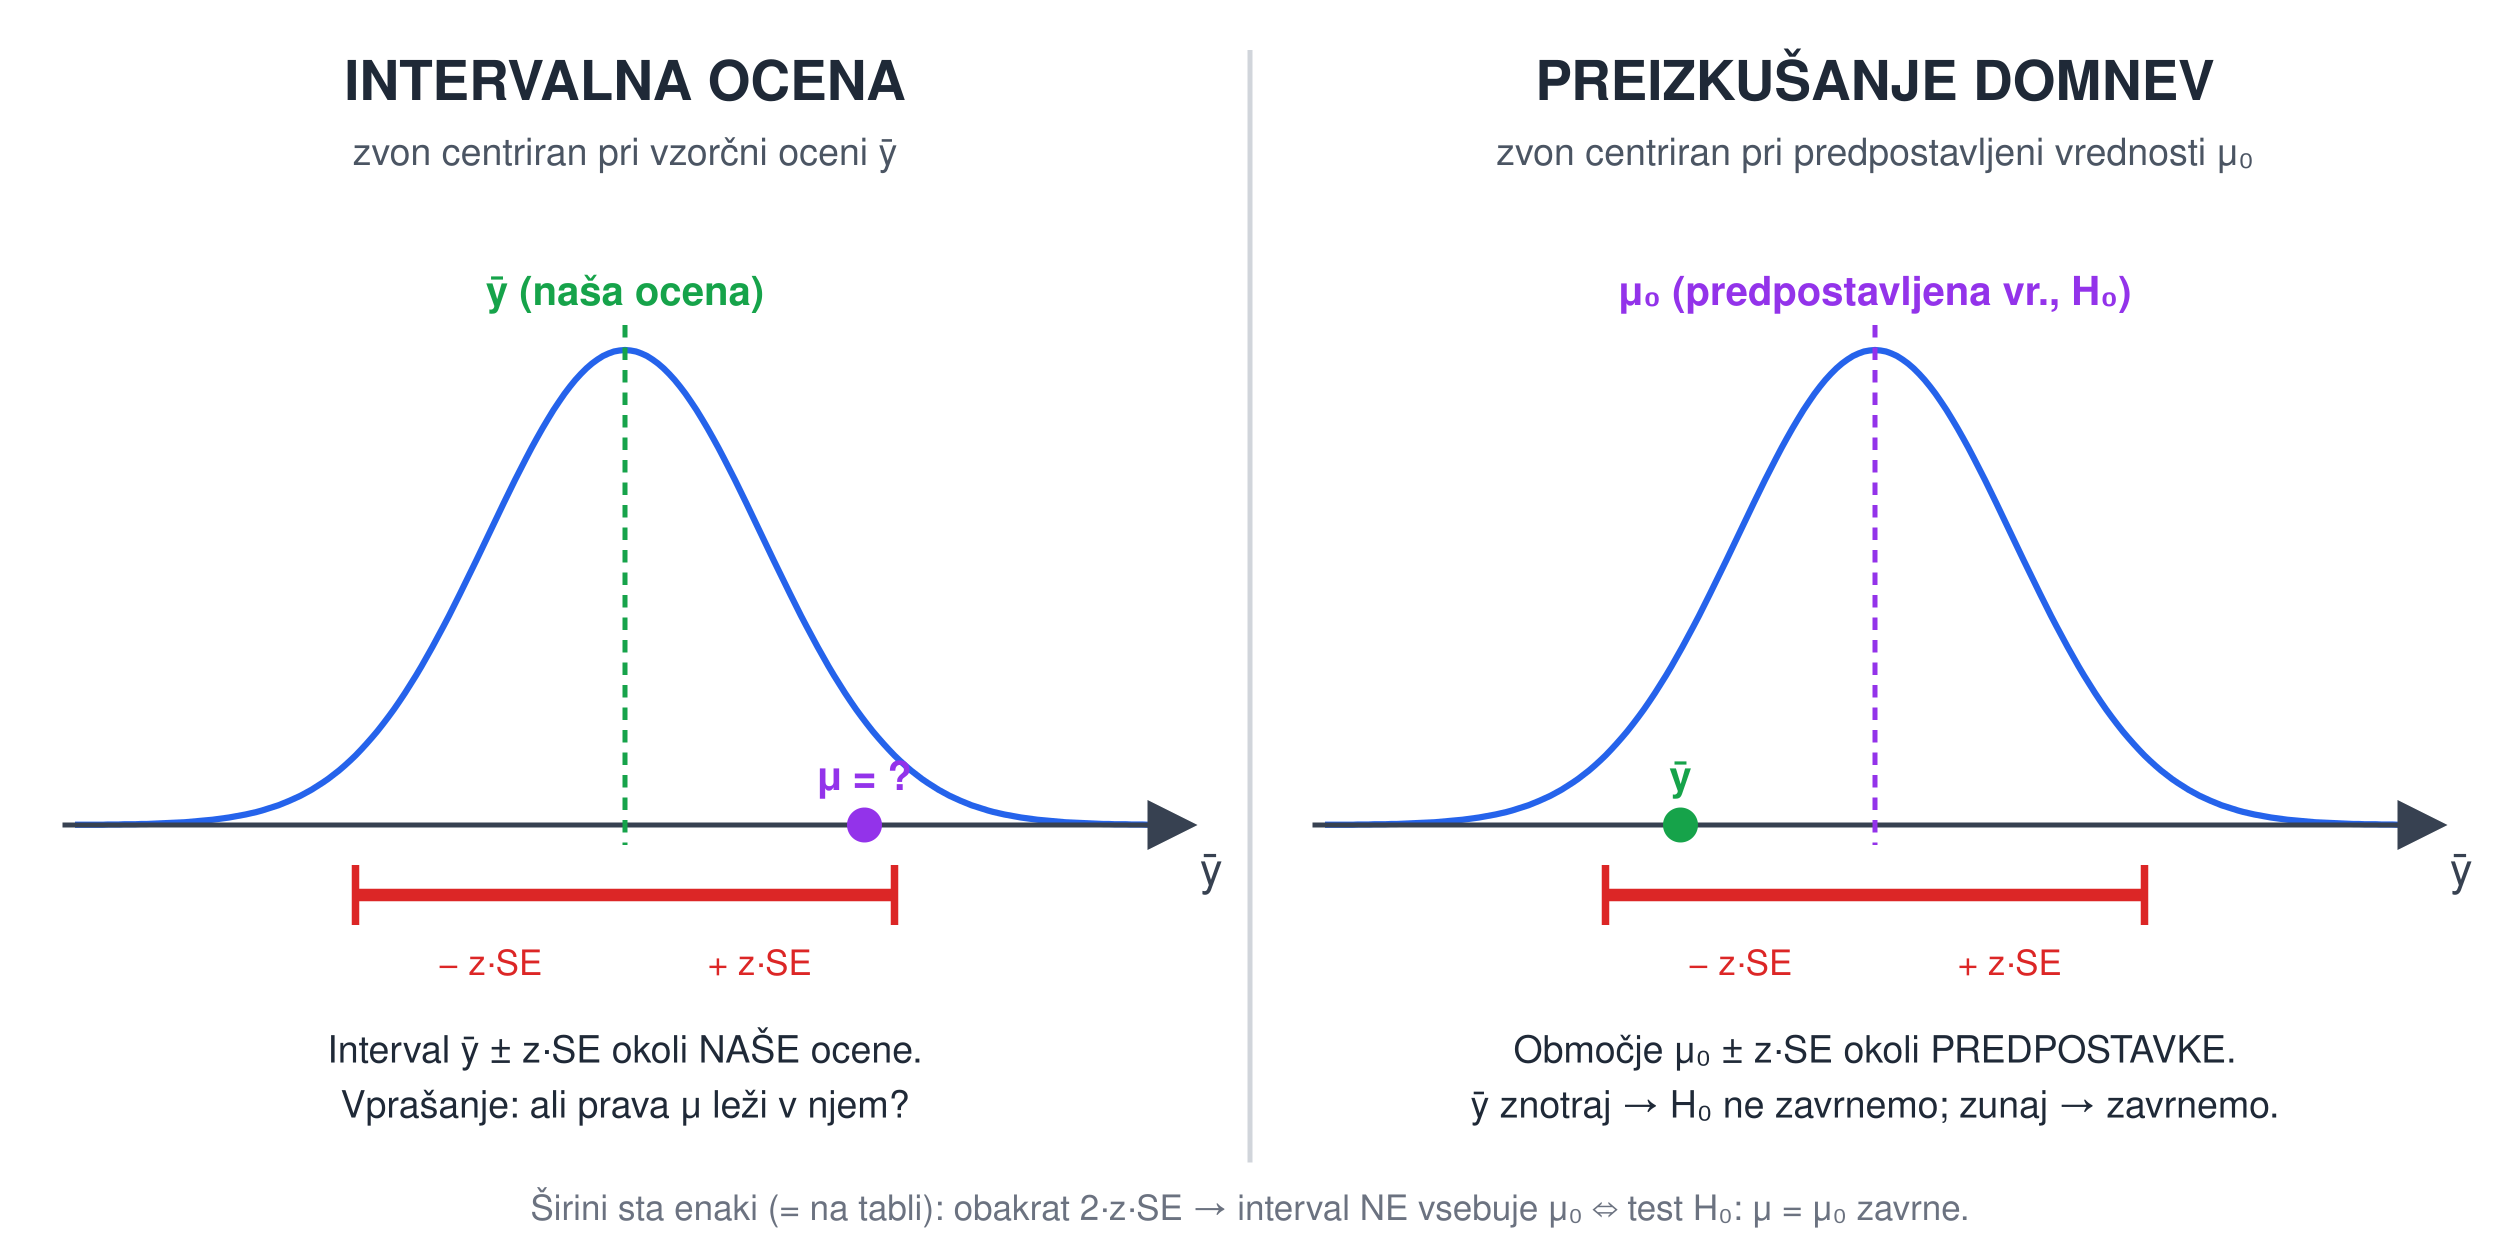
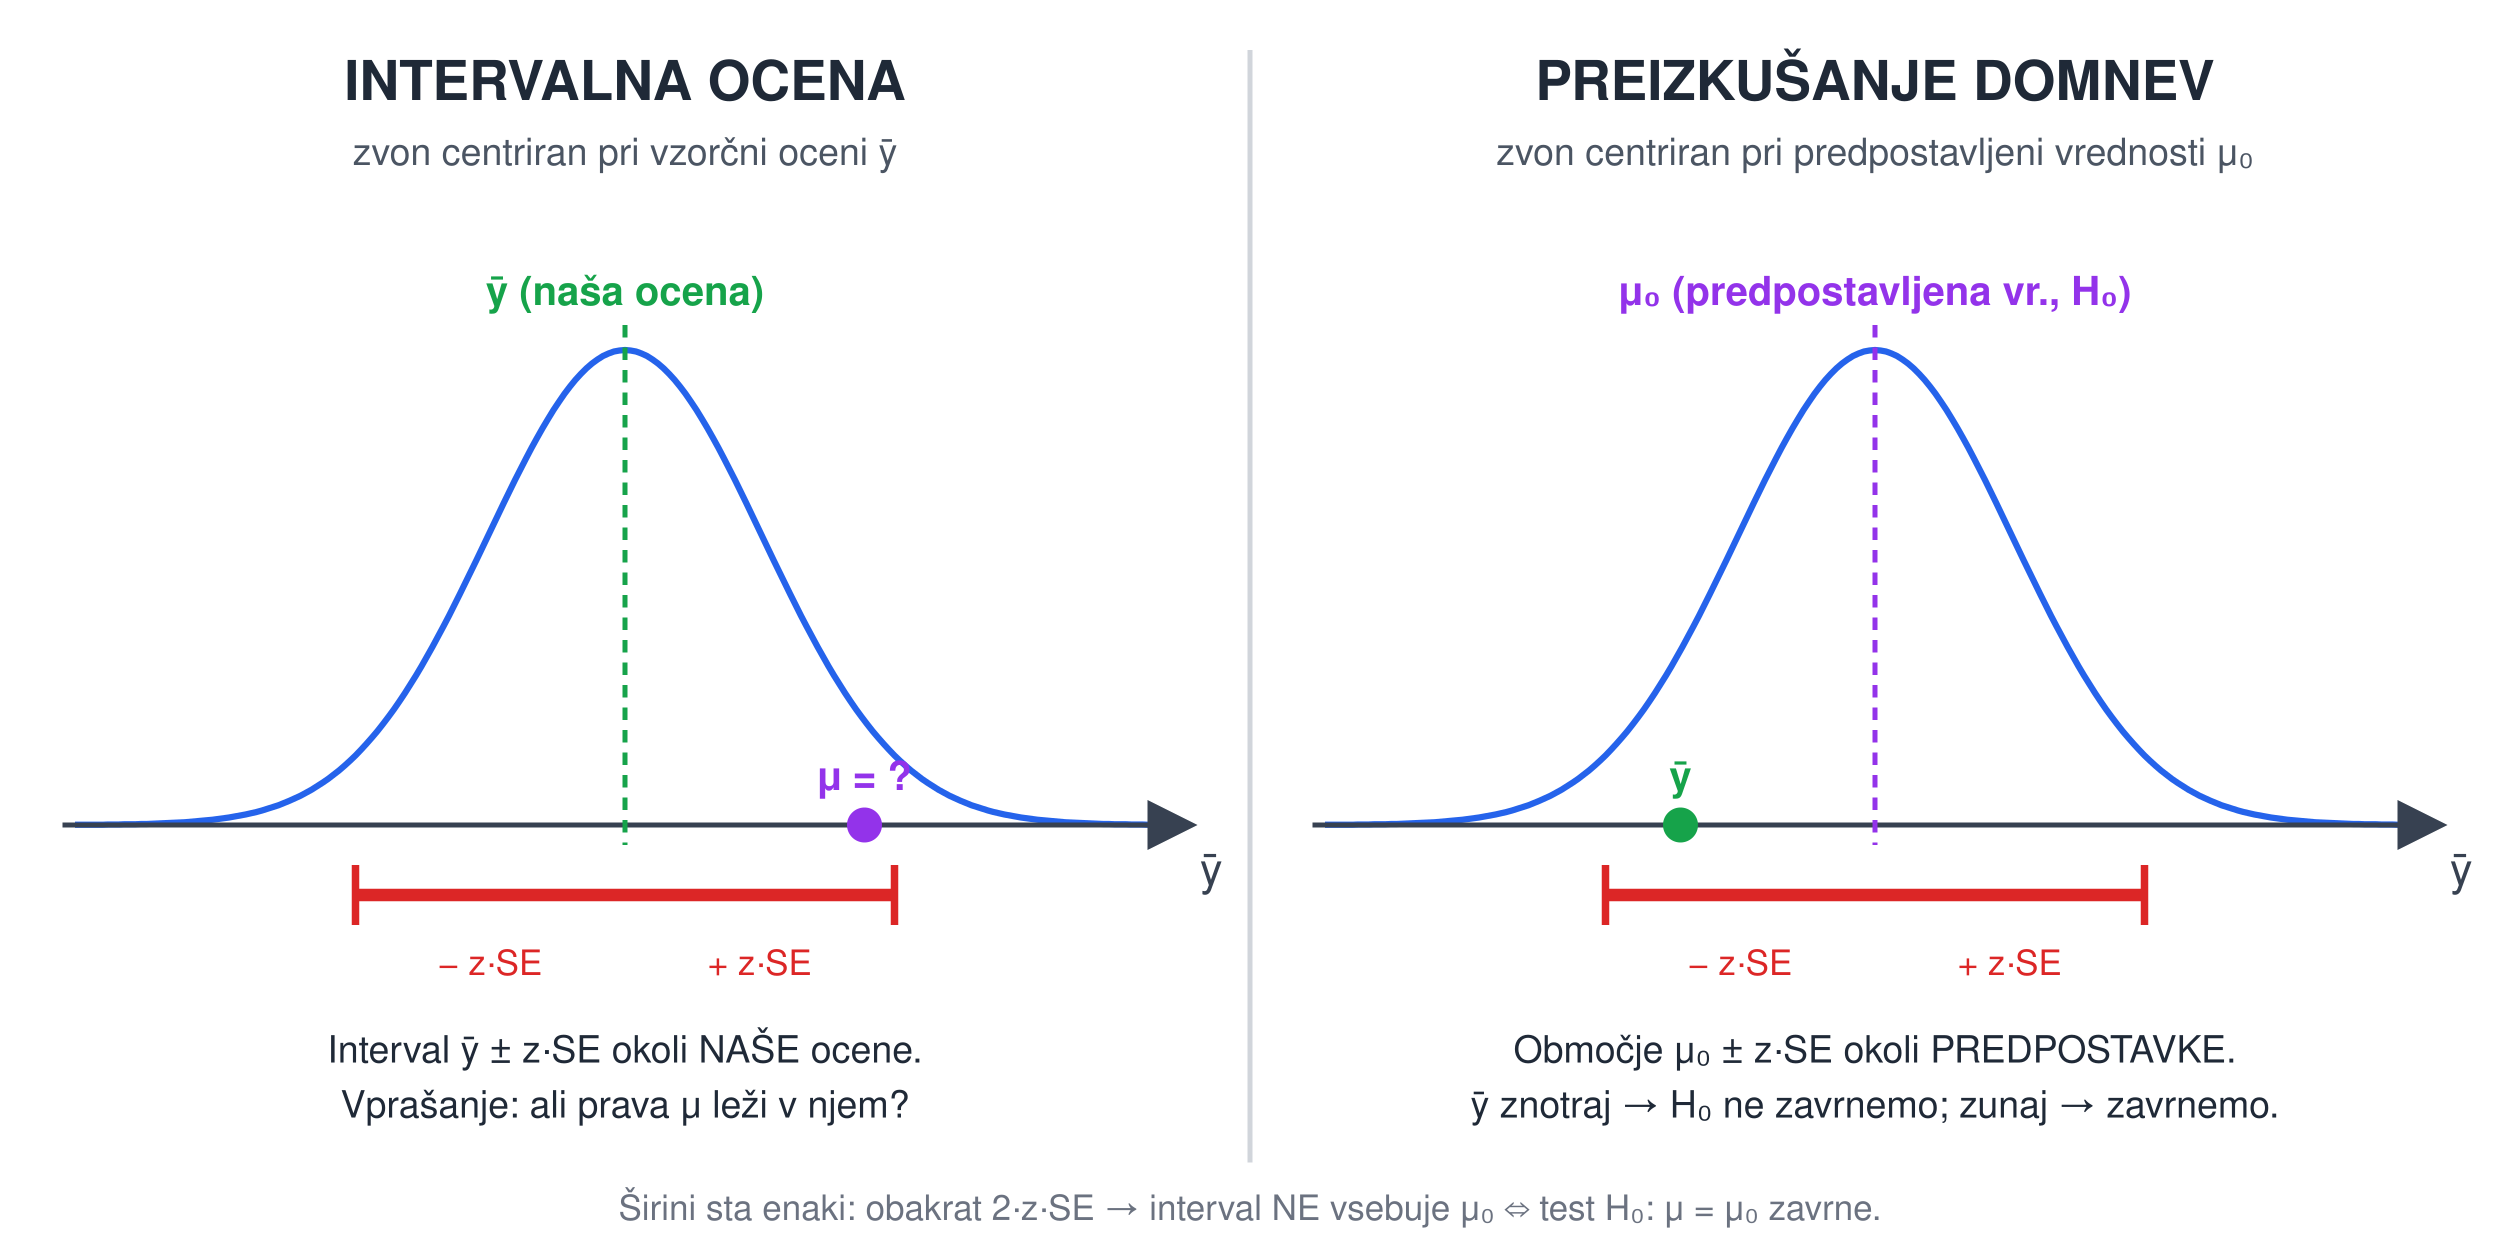
<svg xmlns="http://www.w3.org/2000/svg" viewBox="0 0 1000 500" font-family="Helvetica, Arial, sans-serif">
  <defs>
    <marker id="arr" markerWidth="10" markerHeight="10" refX="8" refY="5" orient="auto">
      <path d="M0,0 L10,5 L0,10 z" fill="#374151" />
    </marker>
  </defs>
  <rect width="1000" height="500" fill="#ffffff" />
  <text x="250" y="40" text-anchor="middle" font-size="22" font-weight="700" fill="#1f2937">INTERVALNA OCENA</text>
  <text x="250" y="66" text-anchor="middle" font-size="15" fill="#4b5563">zvon centriran pri vzorčni oceni ȳ</text>
  <path d="M30.0,329.9 L32.2,329.9 L34.4,329.9 L36.6,329.9 L38.8,329.9 L41.0,329.9 L43.2,329.8 L45.4,329.8 L47.6,329.8 L49.8,329.7 L52.0,329.7 L54.2,329.7 L56.4,329.6 L58.6,329.6 L60.8,329.5 L63.0,329.4 L65.2,329.3 L67.4,329.2 L69.6,329.1 L71.8,329.0 L74.0,328.9 L76.2,328.7 L78.4,328.5 L80.6,328.3 L82.8,328.1 L85.0,327.9 L87.2,327.6 L89.4,327.3 L91.6,327.0 L93.8,326.6 L96.0,326.2 L98.2,325.8 L100.4,325.3 L102.6,324.8 L104.8,324.2 L107.0,323.5 L109.2,322.8 L111.4,322.1 L113.6,321.2 L115.8,320.3 L118.0,319.3 L120.2,318.3 L122.4,317.1 L124.6,315.9 L126.8,314.5 L129.0,313.1 L131.2,311.6 L133.4,309.9 L135.6,308.2 L137.8,306.3 L140.0,304.3 L142.2,302.2 L144.4,299.9 L146.6,297.5 L148.8,295.0 L151.0,292.4 L153.2,289.6 L155.4,286.7 L157.6,283.7 L159.8,280.5 L162.0,277.2 L164.2,273.7 L166.4,270.2 L168.6,266.5 L170.8,262.6 L173.0,258.7 L175.2,254.6 L177.4,250.5 L179.6,246.3 L181.8,241.9 L184.0,237.5 L186.2,233.0 L188.4,228.5 L190.6,224.0 L192.8,219.4 L195.0,214.8 L197.2,210.2 L199.4,205.6 L201.6,201.0 L203.8,196.5 L206.0,192.0 L208.2,187.7 L210.4,183.4 L212.6,179.2 L214.8,175.2 L217.0,171.3 L219.2,167.6 L221.4,164.0 L223.6,160.7 L225.8,157.5 L228.0,154.6 L230.2,151.9 L232.4,149.5 L234.6,147.3 L236.8,145.4 L239.0,143.8 L241.2,142.4 L243.4,141.4 L245.6,140.6 L247.8,140.2 L250.0,140.0 L252.2,140.2 L254.4,140.6 L256.6,141.4 L258.8,142.4 L261.0,143.8 L263.2,145.4 L265.4,147.3 L267.6,149.5 L269.8,151.9 L272.0,154.6 L274.2,157.5 L276.4,160.7 L278.6,164.0 L280.8,167.6 L283.0,171.3 L285.2,175.2 L287.4,179.2 L289.6,183.4 L291.8,187.7 L294.0,192.0 L296.2,196.5 L298.4,201.0 L300.6,205.6 L302.8,210.2 L305.0,214.8 L307.2,219.4 L309.4,224.0 L311.6,228.5 L313.8,233.0 L316.0,237.5 L318.2,241.9 L320.4,246.3 L322.6,250.5 L324.8,254.6 L327.0,258.7 L329.2,262.6 L331.4,266.5 L333.6,270.2 L335.8,273.7 L338.0,277.2 L340.2,280.5 L342.4,283.7 L344.6,286.7 L346.8,289.6 L349.0,292.4 L351.2,295.0 L353.4,297.5 L355.6,299.9 L357.8,302.2 L360.0,304.3 L362.2,306.3 L364.4,308.2 L366.6,309.9 L368.8,311.6 L371.0,313.1 L373.2,314.5 L375.4,315.9 L377.6,317.1 L379.8,318.3 L382.0,319.3 L384.2,320.3 L386.4,321.2 L388.6,322.1 L390.8,322.8 L393.0,323.5 L395.2,324.2 L397.4,324.8 L399.6,325.3 L401.8,325.8 L404.0,326.2 L406.2,326.6 L408.4,327.0 L410.6,327.3 L412.8,327.6 L415.0,327.9 L417.2,328.1 L419.4,328.3 L421.6,328.5 L423.8,328.7 L426.0,328.9 L428.2,329.0 L430.4,329.1 L432.6,329.2 L434.8,329.3 L437.0,329.4 L439.2,329.5 L441.4,329.6 L443.6,329.6 L445.8,329.7 L448.0,329.7 L450.2,329.7 L452.4,329.8 L454.6,329.8 L456.8,329.8 L459.0,329.9 L461.2,329.9 L463.4,329.9 L465.6,329.9 L467.8,329.9 L470.0,329.9" fill="none" stroke="#2563eb" stroke-width="2.5" />
  <line x1="25" y1="330" x2="475" y2="330" stroke="#374151" stroke-width="2" marker-end="url(#arr)" />
  <text x="480" y="354" font-size="18" fill="#374151">ȳ</text>
  <line x1="142.2" y1="358" x2="357.8" y2="358" stroke="#dc2626" stroke-width="5" />
  <line x1="142.2" y1="346" x2="142.2" y2="370" stroke="#dc2626" stroke-width="3" />
  <line x1="357.8" y1="346" x2="357.8" y2="370" stroke="#dc2626" stroke-width="3" />
  <text x="196.1" y="390" text-anchor="middle" font-size="14" fill="#dc2626">− z·SE</text>
  <text x="303.9" y="390" text-anchor="middle" font-size="14" fill="#dc2626">+ z·SE</text>
  <line x1="250" y1="130" x2="250" y2="338" stroke="#16a34a" stroke-width="2" stroke-dasharray="5 4" />
  <text x="250" y="122" text-anchor="middle" font-size="16" font-weight="700" fill="#16a34a">ȳ (naša ocena)</text>
  <circle cx="345.8" cy="330" r="7" fill="#9333ea" />
  <text x="345.8" y="316" text-anchor="middle" font-size="16" font-weight="700" fill="#9333ea">μ = ?</text>
  <text x="250" y="425" text-anchor="middle" font-size="15" fill="#1f2937">Interval ȳ ± z·SE okoli NAŠE ocene.</text>
  <text x="250" y="447" text-anchor="middle" font-size="15" fill="#1f2937">Vprašanje: ali prava μ leži v njem?</text>
  <line x1="500" y1="20" x2="500" y2="465" stroke="#d1d5db" stroke-width="2" />
  <text x="750" y="40" text-anchor="middle" font-size="22" font-weight="700" fill="#1f2937">PREIZKUŠANJE DOMNEV</text>
  <text x="750" y="66" text-anchor="middle" font-size="15" fill="#4b5563">zvon centriran pri predpostavljeni vrednosti μ₀</text>
  <path d="M530.0,329.9 L532.2,329.9 L534.4,329.9 L536.6,329.9 L538.8,329.9 L541.0,329.9 L543.2,329.8 L545.4,329.8 L547.6,329.8 L549.8,329.7 L552.0,329.7 L554.2,329.7 L556.4,329.6 L558.6,329.6 L560.8,329.5 L563.0,329.4 L565.2,329.3 L567.4,329.2 L569.6,329.1 L571.8,329.0 L574.0,328.9 L576.2,328.7 L578.4,328.5 L580.6,328.3 L582.8,328.1 L585.0,327.9 L587.2,327.6 L589.4,327.3 L591.6,327.0 L593.8,326.6 L596.0,326.2 L598.2,325.8 L600.4,325.3 L602.6,324.8 L604.8,324.2 L607.0,323.5 L609.2,322.8 L611.4,322.1 L613.6,321.2 L615.8,320.3 L618.0,319.3 L620.2,318.3 L622.4,317.1 L624.6,315.9 L626.8,314.5 L629.0,313.1 L631.2,311.6 L633.4,309.9 L635.6,308.2 L637.8,306.3 L640.0,304.3 L642.2,302.2 L644.4,299.9 L646.6,297.5 L648.8,295.0 L651.0,292.4 L653.2,289.6 L655.4,286.7 L657.6,283.7 L659.8,280.5 L662.0,277.2 L664.2,273.7 L666.4,270.2 L668.6,266.5 L670.8,262.6 L673.0,258.7 L675.2,254.6 L677.4,250.5 L679.6,246.3 L681.8,241.9 L684.0,237.5 L686.2,233.0 L688.4,228.5 L690.6,224.0 L692.8,219.4 L695.0,214.8 L697.2,210.2 L699.4,205.6 L701.6,201.0 L703.8,196.5 L706.0,192.0 L708.2,187.7 L710.4,183.4 L712.6,179.2 L714.8,175.2 L717.0,171.3 L719.2,167.6 L721.4,164.0 L723.6,160.7 L725.8,157.5 L728.0,154.6 L730.2,151.9 L732.4,149.5 L734.6,147.3 L736.8,145.4 L739.0,143.8 L741.2,142.4 L743.4,141.4 L745.6,140.6 L747.8,140.2 L750.0,140.0 L752.2,140.2 L754.4,140.6 L756.6,141.4 L758.8,142.4 L761.0,143.8 L763.2,145.4 L765.4,147.3 L767.6,149.5 L769.8,151.9 L772.0,154.6 L774.2,157.5 L776.4,160.7 L778.6,164.0 L780.8,167.6 L783.0,171.3 L785.2,175.2 L787.4,179.2 L789.6,183.4 L791.8,187.7 L794.0,192.0 L796.2,196.5 L798.4,201.0 L800.6,205.6 L802.8,210.2 L805.0,214.8 L807.2,219.4 L809.4,224.0 L811.6,228.5 L813.8,233.0 L816.0,237.5 L818.2,241.9 L820.4,246.3 L822.6,250.5 L824.8,254.6 L827.0,258.7 L829.2,262.6 L831.4,266.5 L833.6,270.2 L835.8,273.7 L838.0,277.2 L840.2,280.5 L842.4,283.7 L844.6,286.7 L846.8,289.6 L849.0,292.4 L851.2,295.0 L853.4,297.5 L855.6,299.9 L857.8,302.2 L860.0,304.3 L862.2,306.3 L864.4,308.2 L866.6,309.9 L868.8,311.6 L871.0,313.1 L873.2,314.5 L875.4,315.9 L877.6,317.1 L879.8,318.3 L882.0,319.3 L884.2,320.3 L886.4,321.2 L888.6,322.1 L890.8,322.8 L893.0,323.5 L895.2,324.2 L897.4,324.8 L899.6,325.3 L901.8,325.8 L904.0,326.2 L906.2,326.6 L908.4,327.0 L910.6,327.3 L912.8,327.6 L915.0,327.9 L917.2,328.1 L919.4,328.3 L921.6,328.5 L923.8,328.7 L926.0,328.9 L928.2,329.0 L930.4,329.1 L932.6,329.2 L934.8,329.3 L937.0,329.4 L939.2,329.5 L941.4,329.6 L943.6,329.6 L945.8,329.7 L948.0,329.7 L950.2,329.7 L952.4,329.8 L954.6,329.8 L956.8,329.8 L959.0,329.9 L961.2,329.9 L963.4,329.9 L965.6,329.9 L967.8,329.9 L970.0,329.9" fill="none" stroke="#2563eb" stroke-width="2.5" />
  <line x1="525" y1="330" x2="975" y2="330" stroke="#374151" stroke-width="2" marker-end="url(#arr)" />
  <text x="980" y="354" font-size="18" fill="#374151">ȳ</text>
  <line x1="642.2" y1="358" x2="857.8" y2="358" stroke="#dc2626" stroke-width="5" />
  <line x1="642.2" y1="346" x2="642.2" y2="370" stroke="#dc2626" stroke-width="3" />
  <line x1="857.8" y1="346" x2="857.8" y2="370" stroke="#dc2626" stroke-width="3" />
  <text x="696.1" y="390" text-anchor="middle" font-size="14" fill="#dc2626">− z·SE</text>
  <text x="803.9" y="390" text-anchor="middle" font-size="14" fill="#dc2626">+ z·SE</text>
  <line x1="750" y1="130" x2="750" y2="338" stroke="#9333ea" stroke-width="2" stroke-dasharray="5 4" />
  <text x="750" y="122" text-anchor="middle" font-size="16" font-weight="700" fill="#9333ea">μ₀ (predpostavljena vr., H₀)</text>
  <circle cx="672.2" cy="330" r="7" fill="#16a34a" />
  <text x="672.2" y="316" text-anchor="middle" font-size="16" font-weight="700" fill="#16a34a">ȳ</text>
  <text x="750" y="425" text-anchor="middle" font-size="15" fill="#1f2937">Območje μ₀ ± z·SE okoli PREDPOSTAVKE.</text>
  <text x="750" y="447" text-anchor="middle" font-size="15" fill="#1f2937">ȳ znotraj → H₀ ne zavrnemo; zunaj → zavrnemo.</text>
-   <text x="500" y="488" text-anchor="middle" font-size="14" fill="#6b7280">Širini sta enaki (= na tabli): obakrat 2·z·SE → interval NE vsebuje μ₀  ⇔  test H₀: μ = μ₀ zavrne.</text>
+   <text x="500" y="488" text-anchor="middle" font-size="14" fill="#6b7280">Širini sta enaki: obakrat 2·z·SE → interval NE vsebuje μ₀  ⇔  test H₀: μ = μ₀ zavrne.</text>
</svg>
